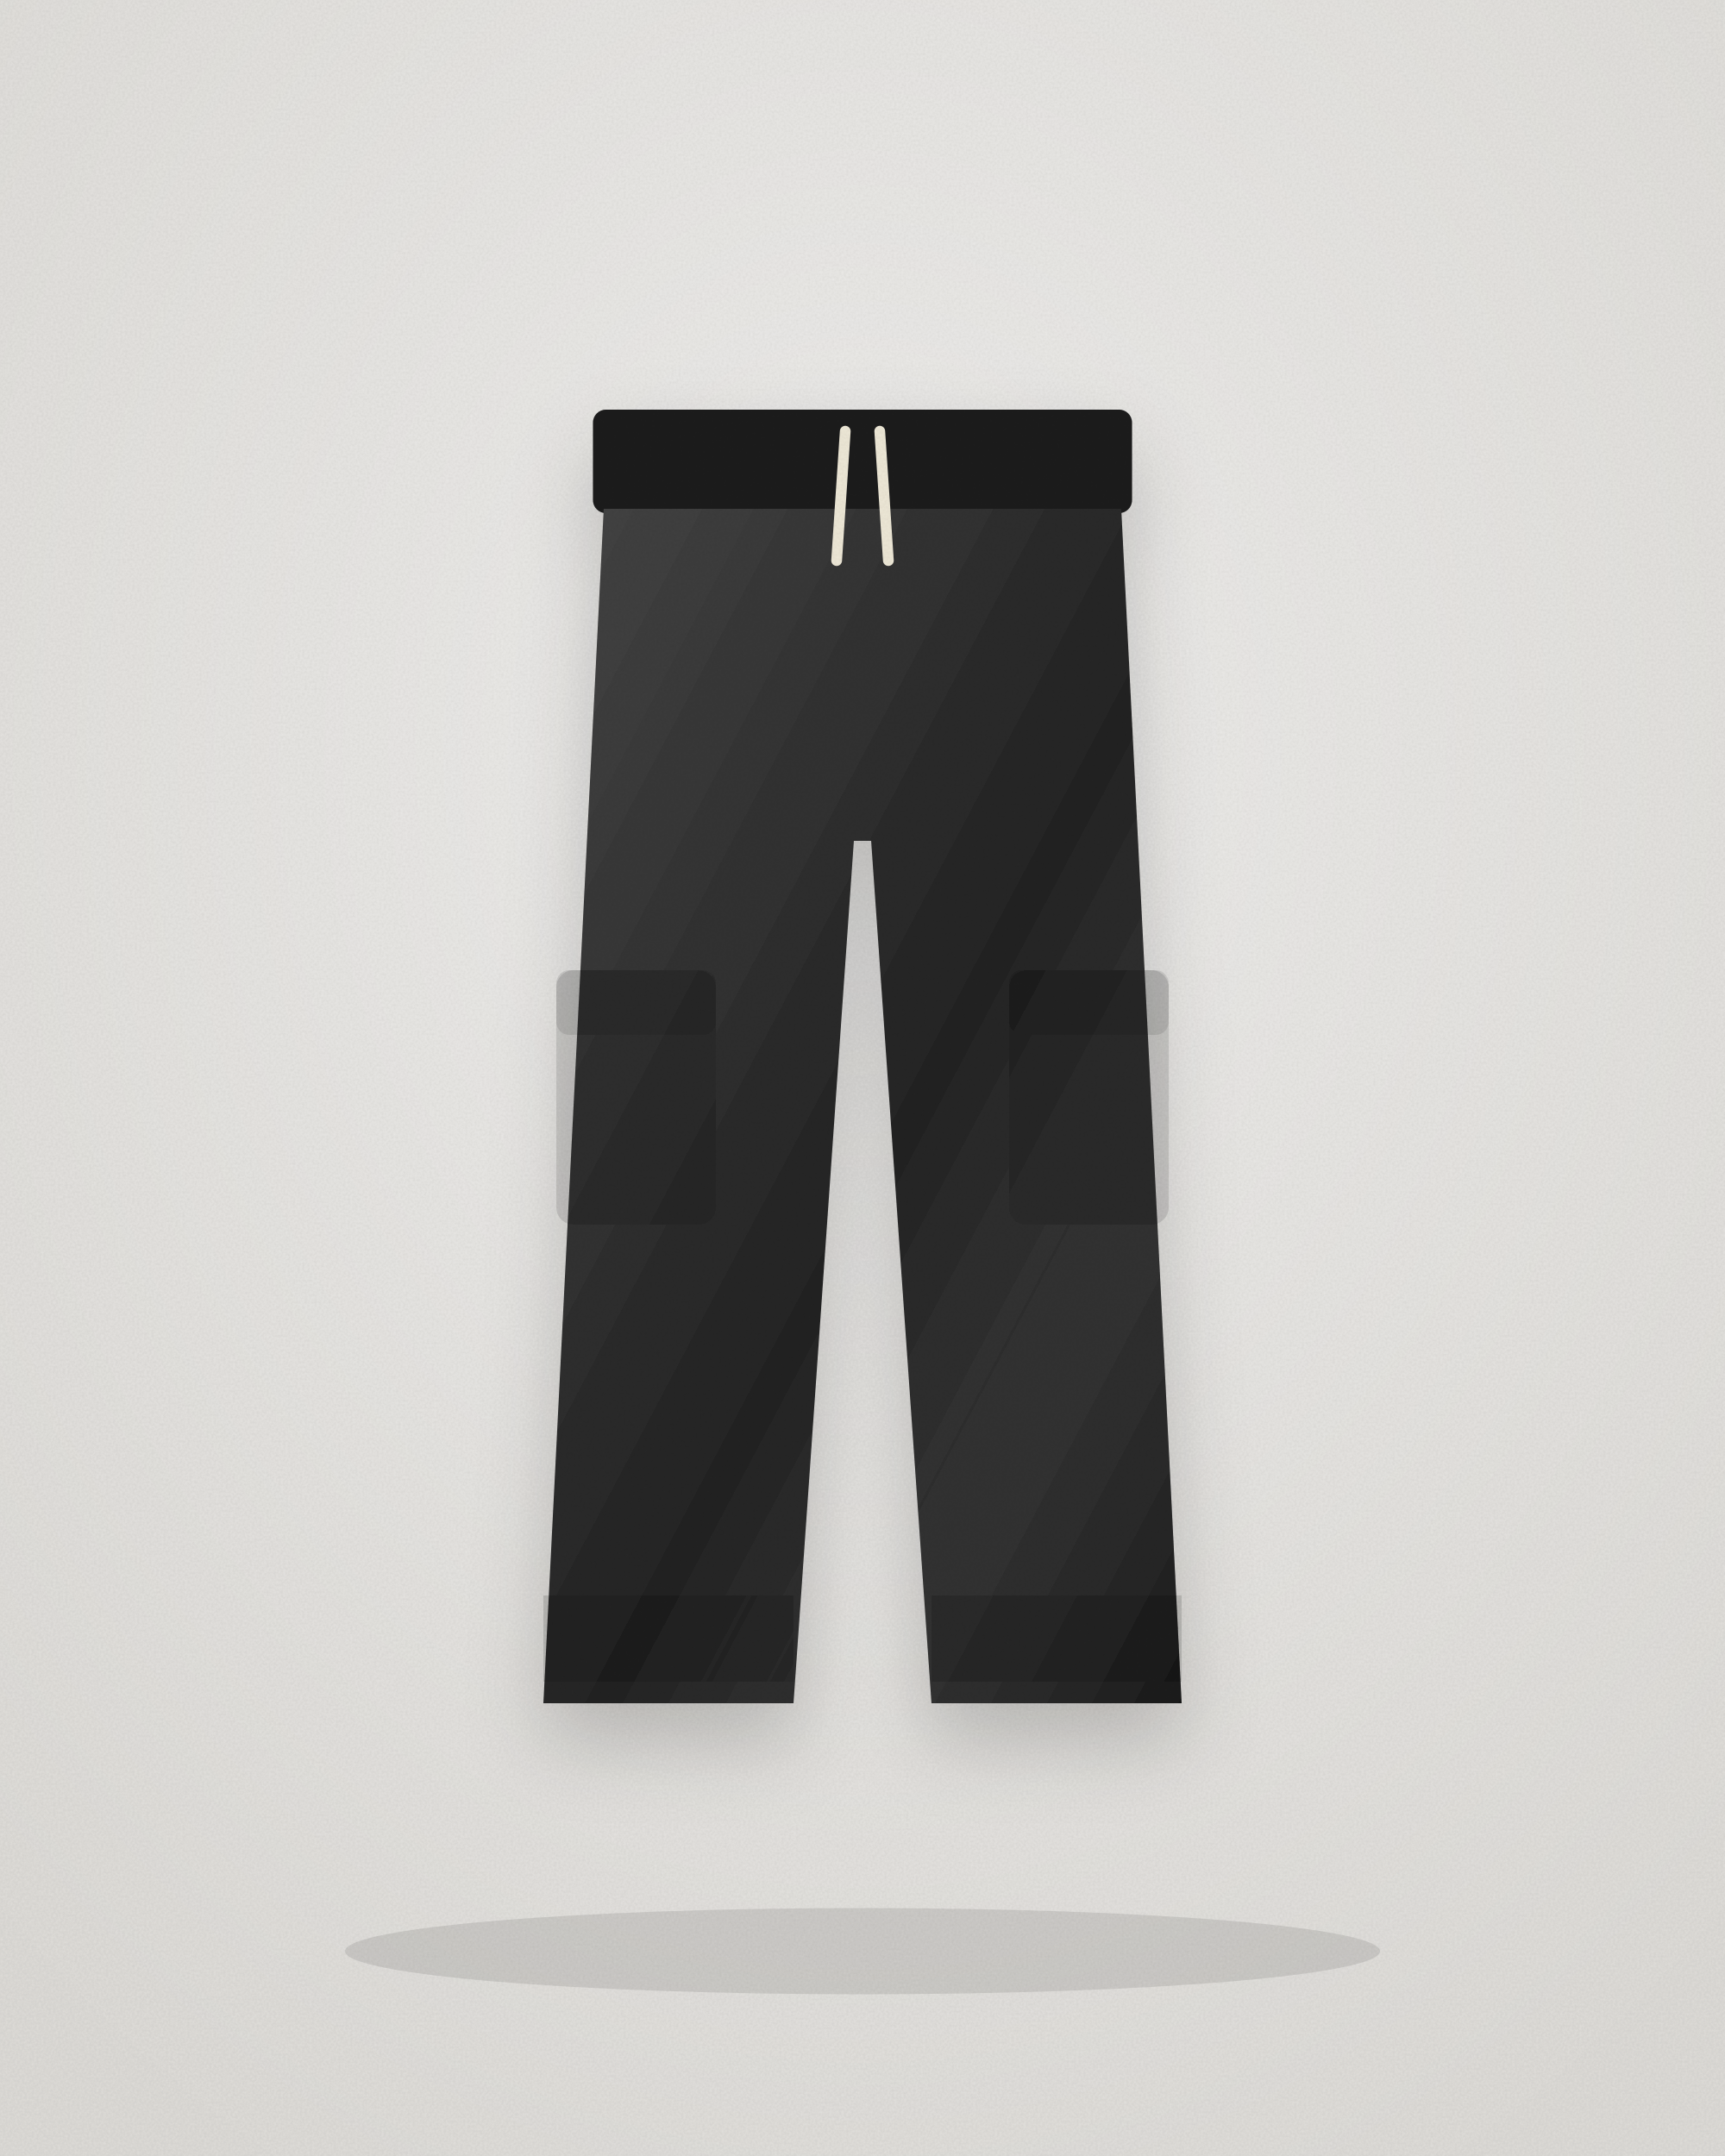
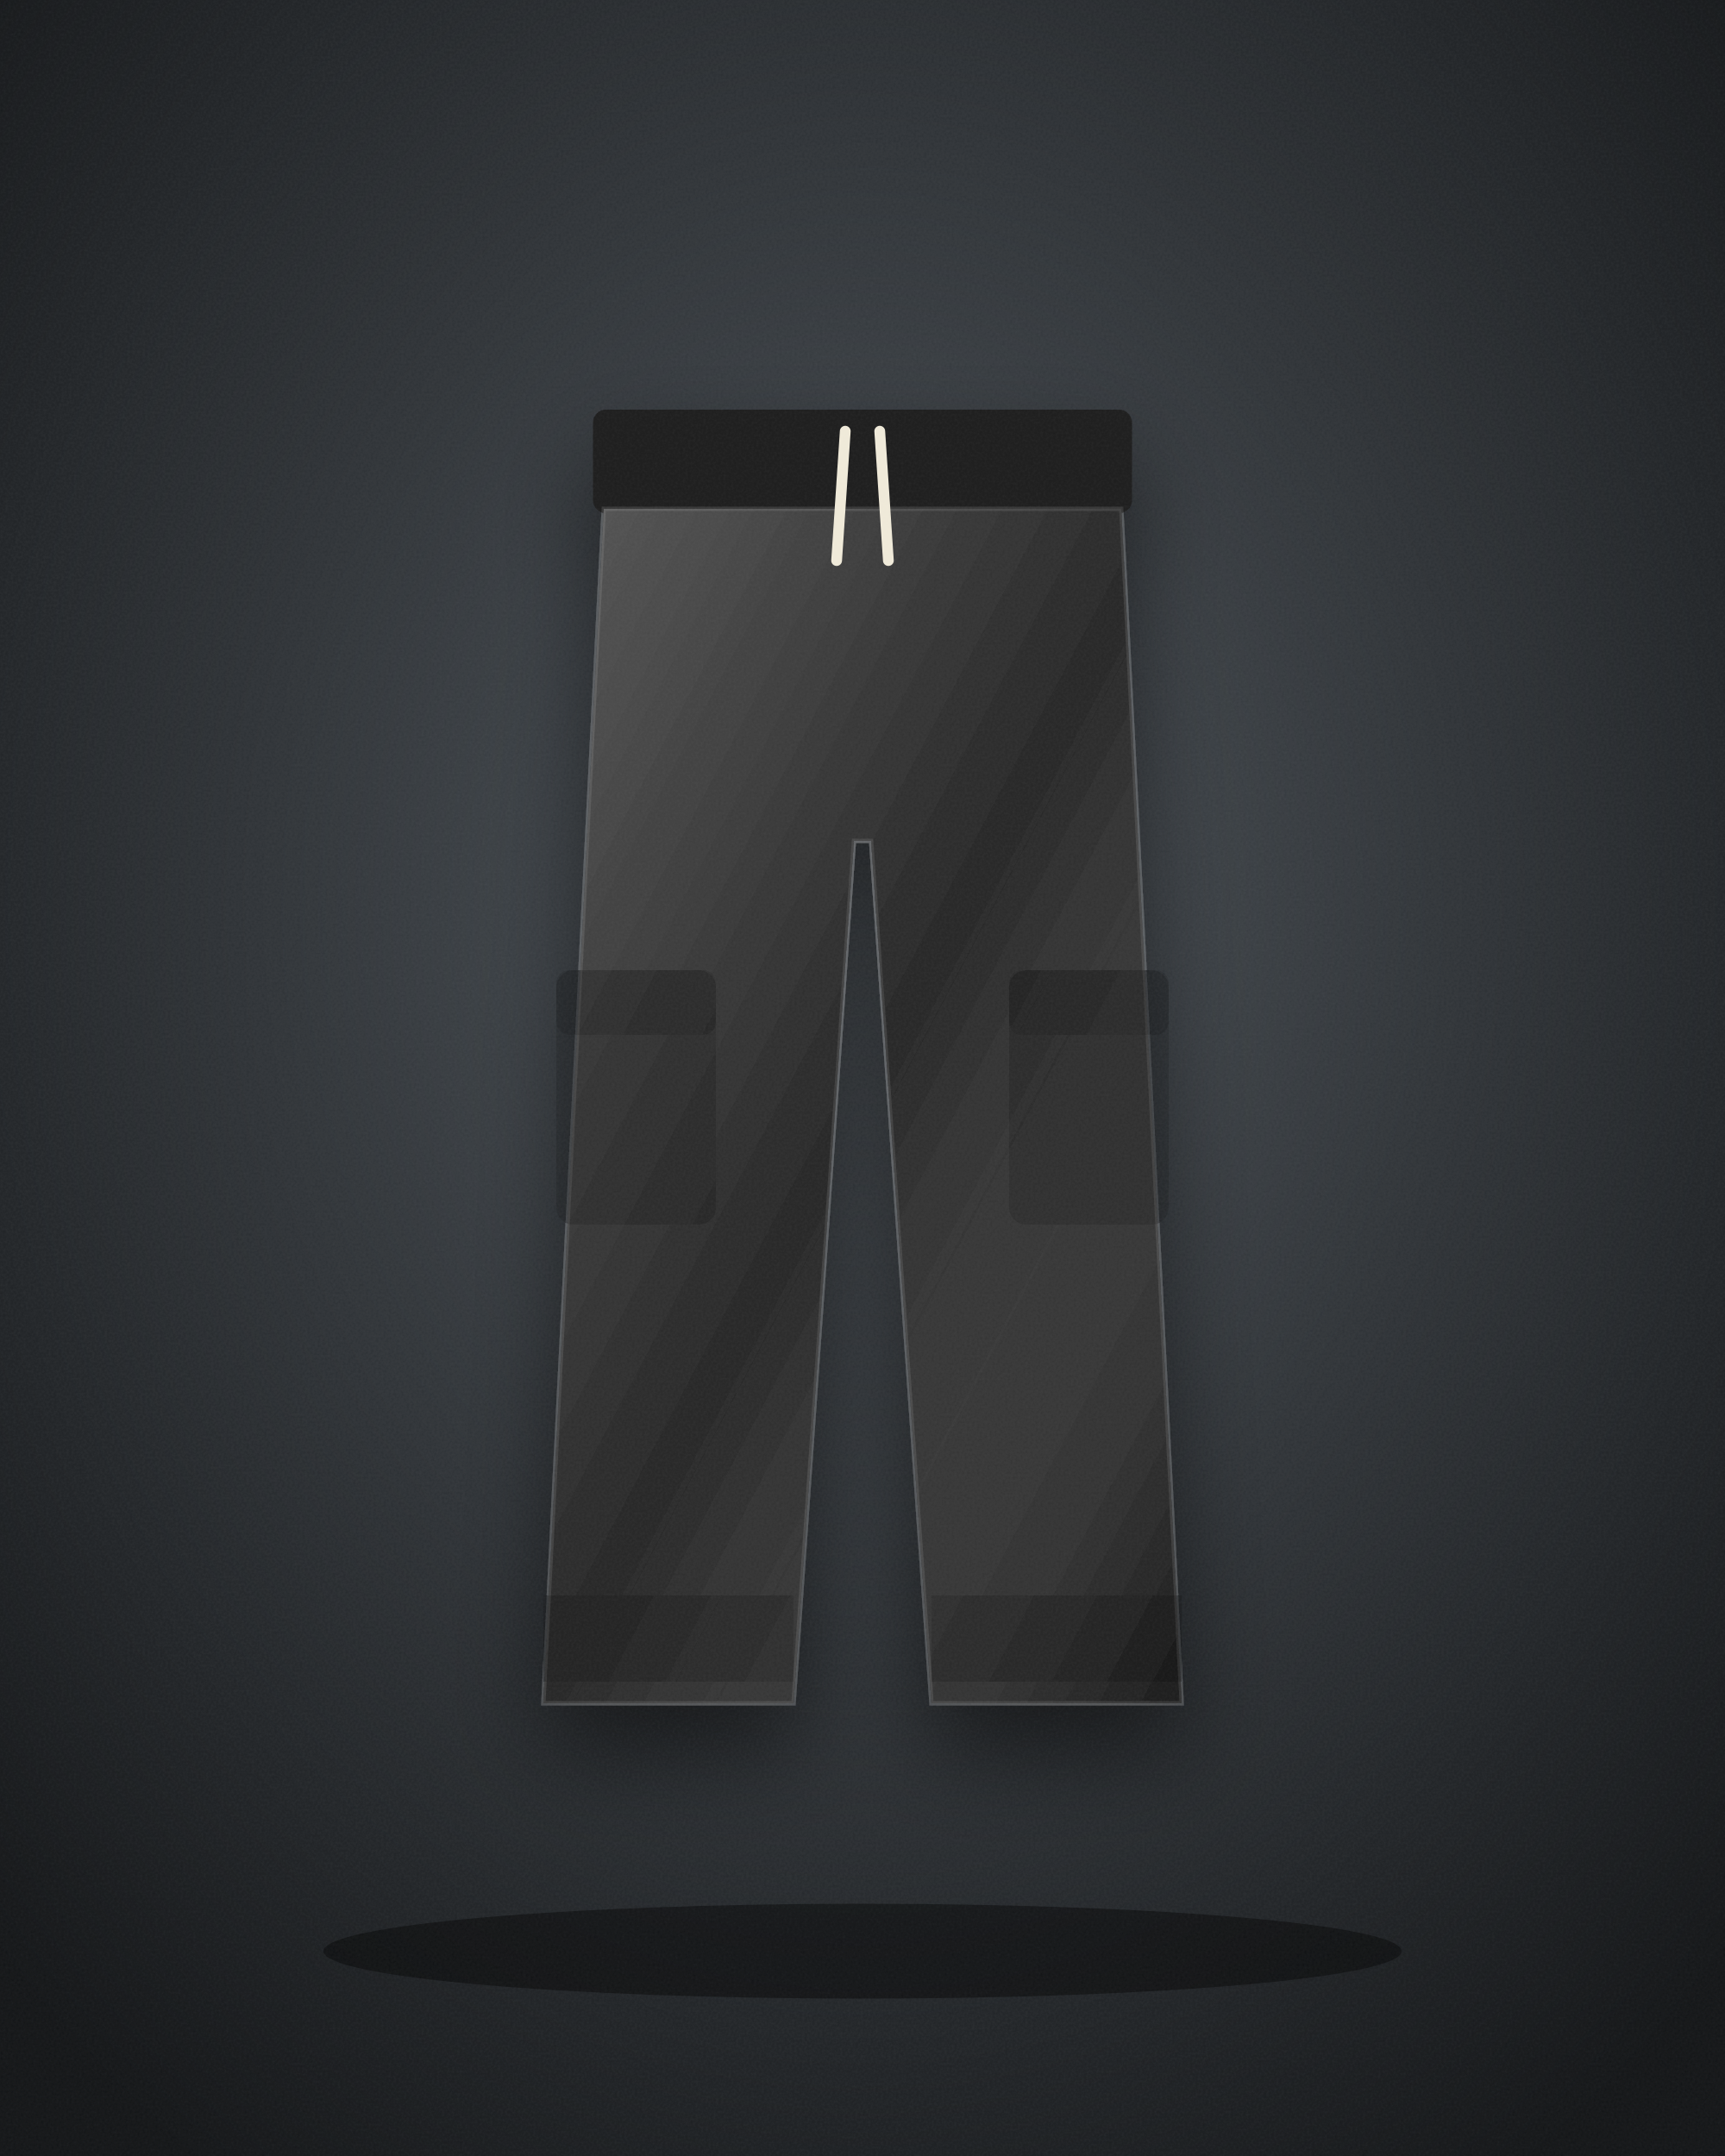
<svg xmlns="http://www.w3.org/2000/svg" viewBox="0 0 800 1000" width="800" height="1000">
  <defs>
-     <radialGradient id="foco" cx="50%" cy="35%" r="75%">
-       <stop offset="0" stop-color="#fff" stop-opacity=".55" />
-       <stop offset="1" stop-color="#fff" stop-opacity="0" />
+     <radialGradient id="foco" cx="50%" cy="42%" r="70%">
+       <stop offset="0" stop-color="#4b5157" />
+       <stop offset="1" stop-color="#121416" />
    </radialGradient>
    <linearGradient id="luz" x1="0" y1="0" x2="1" y2="1">
-       <stop offset="0" stop-color="#fff" stop-opacity=".16" />
-       <stop offset=".55" stop-color="#fff" stop-opacity="0" />
-       <stop offset="1" stop-color="#000" stop-opacity=".28" />
+       <stop offset="0" stop-color="#fff" stop-opacity=".22" />
+       <stop offset=".5" stop-color="#fff" stop-opacity="0" />
+       <stop offset="1" stop-color="#000" stop-opacity=".35" />
    </linearGradient>
    <filter id="grano">
-       <feTurbulence type="fractalNoise" baseFrequency=".9" numOctaves="2" stitchTiles="stitch" />
-       <feColorMatrix values="0 0 0 0 0  0 0 0 0 0  0 0 0 0 0  0 0 0 .06 0" />
+       <feTurbulence type="fractalNoise" baseFrequency=".85" numOctaves="2" stitchTiles="stitch" />
+       <feColorMatrix values="0 0 0 0 1  0 0 0 0 1  0 0 0 0 1  0 0 0 .05 0" />
    </filter>
    <filter id="sombra" x="-20%" y="-20%" width="140%" height="140%">
-       <feDropShadow dx="0" dy="18" stdDeviation="18" flood-color="#000" flood-opacity=".18" />
+       <feDropShadow dx="0" dy="22" stdDeviation="22" flood-color="#000" flood-opacity=".55" />
    </filter>
  </defs>
-   <rect width="800" height="1000" fill="#dedcd8" />
  <rect width="800" height="1000" fill="url(#foco)" />
-   <ellipse cx="400" cy="905" rx="240" ry="20" fill="#000" opacity=".10" />
+   <ellipse cx="400" cy="905" rx="250" ry="22" fill="#000" opacity=".45" />
  <g filter="url(#sombra)">
-     <rect x="275" y="190" width="250" height="48" rx="6" fill="#232323" />
-     <rect x="275" y="190" width="250" height="48" rx="6" fill="#000" opacity=".18" />
-     <path d="M280 236 L520 236 L548 790 L432 790 L404 390 L396 390 L368 790 L252 790 Z" fill="#232323" />
+     <rect x="275" y="190" width="250" height="48" rx="6" fill="#262626" />
+     <rect x="275" y="190" width="250" height="48" rx="6" fill="#000" opacity=".2" />
+     <path d="M280 236 L520 236 L548 790 L432 790 L404 390 L396 390 L368 790 L252 790 Z" fill="#262626" />
    <path d="M280 236 L520 236 L548 790 L432 790 L404 390 L396 390 L368 790 L252 790 Z" fill="url(#luz)" />
-     <rect x="258" y="450" width="74" height="118" rx="8" fill="#000" opacity=".12" />
-     <rect x="258" y="450" width="74" height="30" rx="6" fill="#000" opacity=".1" />
-     <rect x="468" y="450" width="74" height="118" rx="8" fill="#000" opacity=".12" />
-     <rect x="468" y="450" width="74" height="30" rx="6" fill="#000" opacity=".1" />
-     <path d="M252 760 L368 760 M432 760 L548 760" stroke="#000" stroke-width="40" opacity=".14" />
+     <path d="M280 236 L520 236 L548 790 L432 790 L404 390 L396 390 L368 790 L252 790 Z" fill="none" stroke="#fff" stroke-opacity=".10" stroke-width="2" />
+     <rect x="258" y="450" width="74" height="118" rx="8" fill="#000" opacity=".14" />
+     <rect x="258" y="450" width="74" height="30" rx="6" fill="#000" opacity=".12" />
+     <rect x="468" y="450" width="74" height="118" rx="8" fill="#000" opacity=".14" />
+     <rect x="468" y="450" width="74" height="30" rx="6" fill="#000" opacity=".12" />
+     <path d="M252 760 L368 760 M432 760 L548 760" stroke="#000" stroke-width="40" opacity=".16" />
    <path d="M392 200 L388 260 M408 200 L412 260" stroke="#efe9d8" stroke-width="5" stroke-linecap="round" />
  </g>
  <rect width="800" height="1000" filter="url(#grano)" />
</svg>
